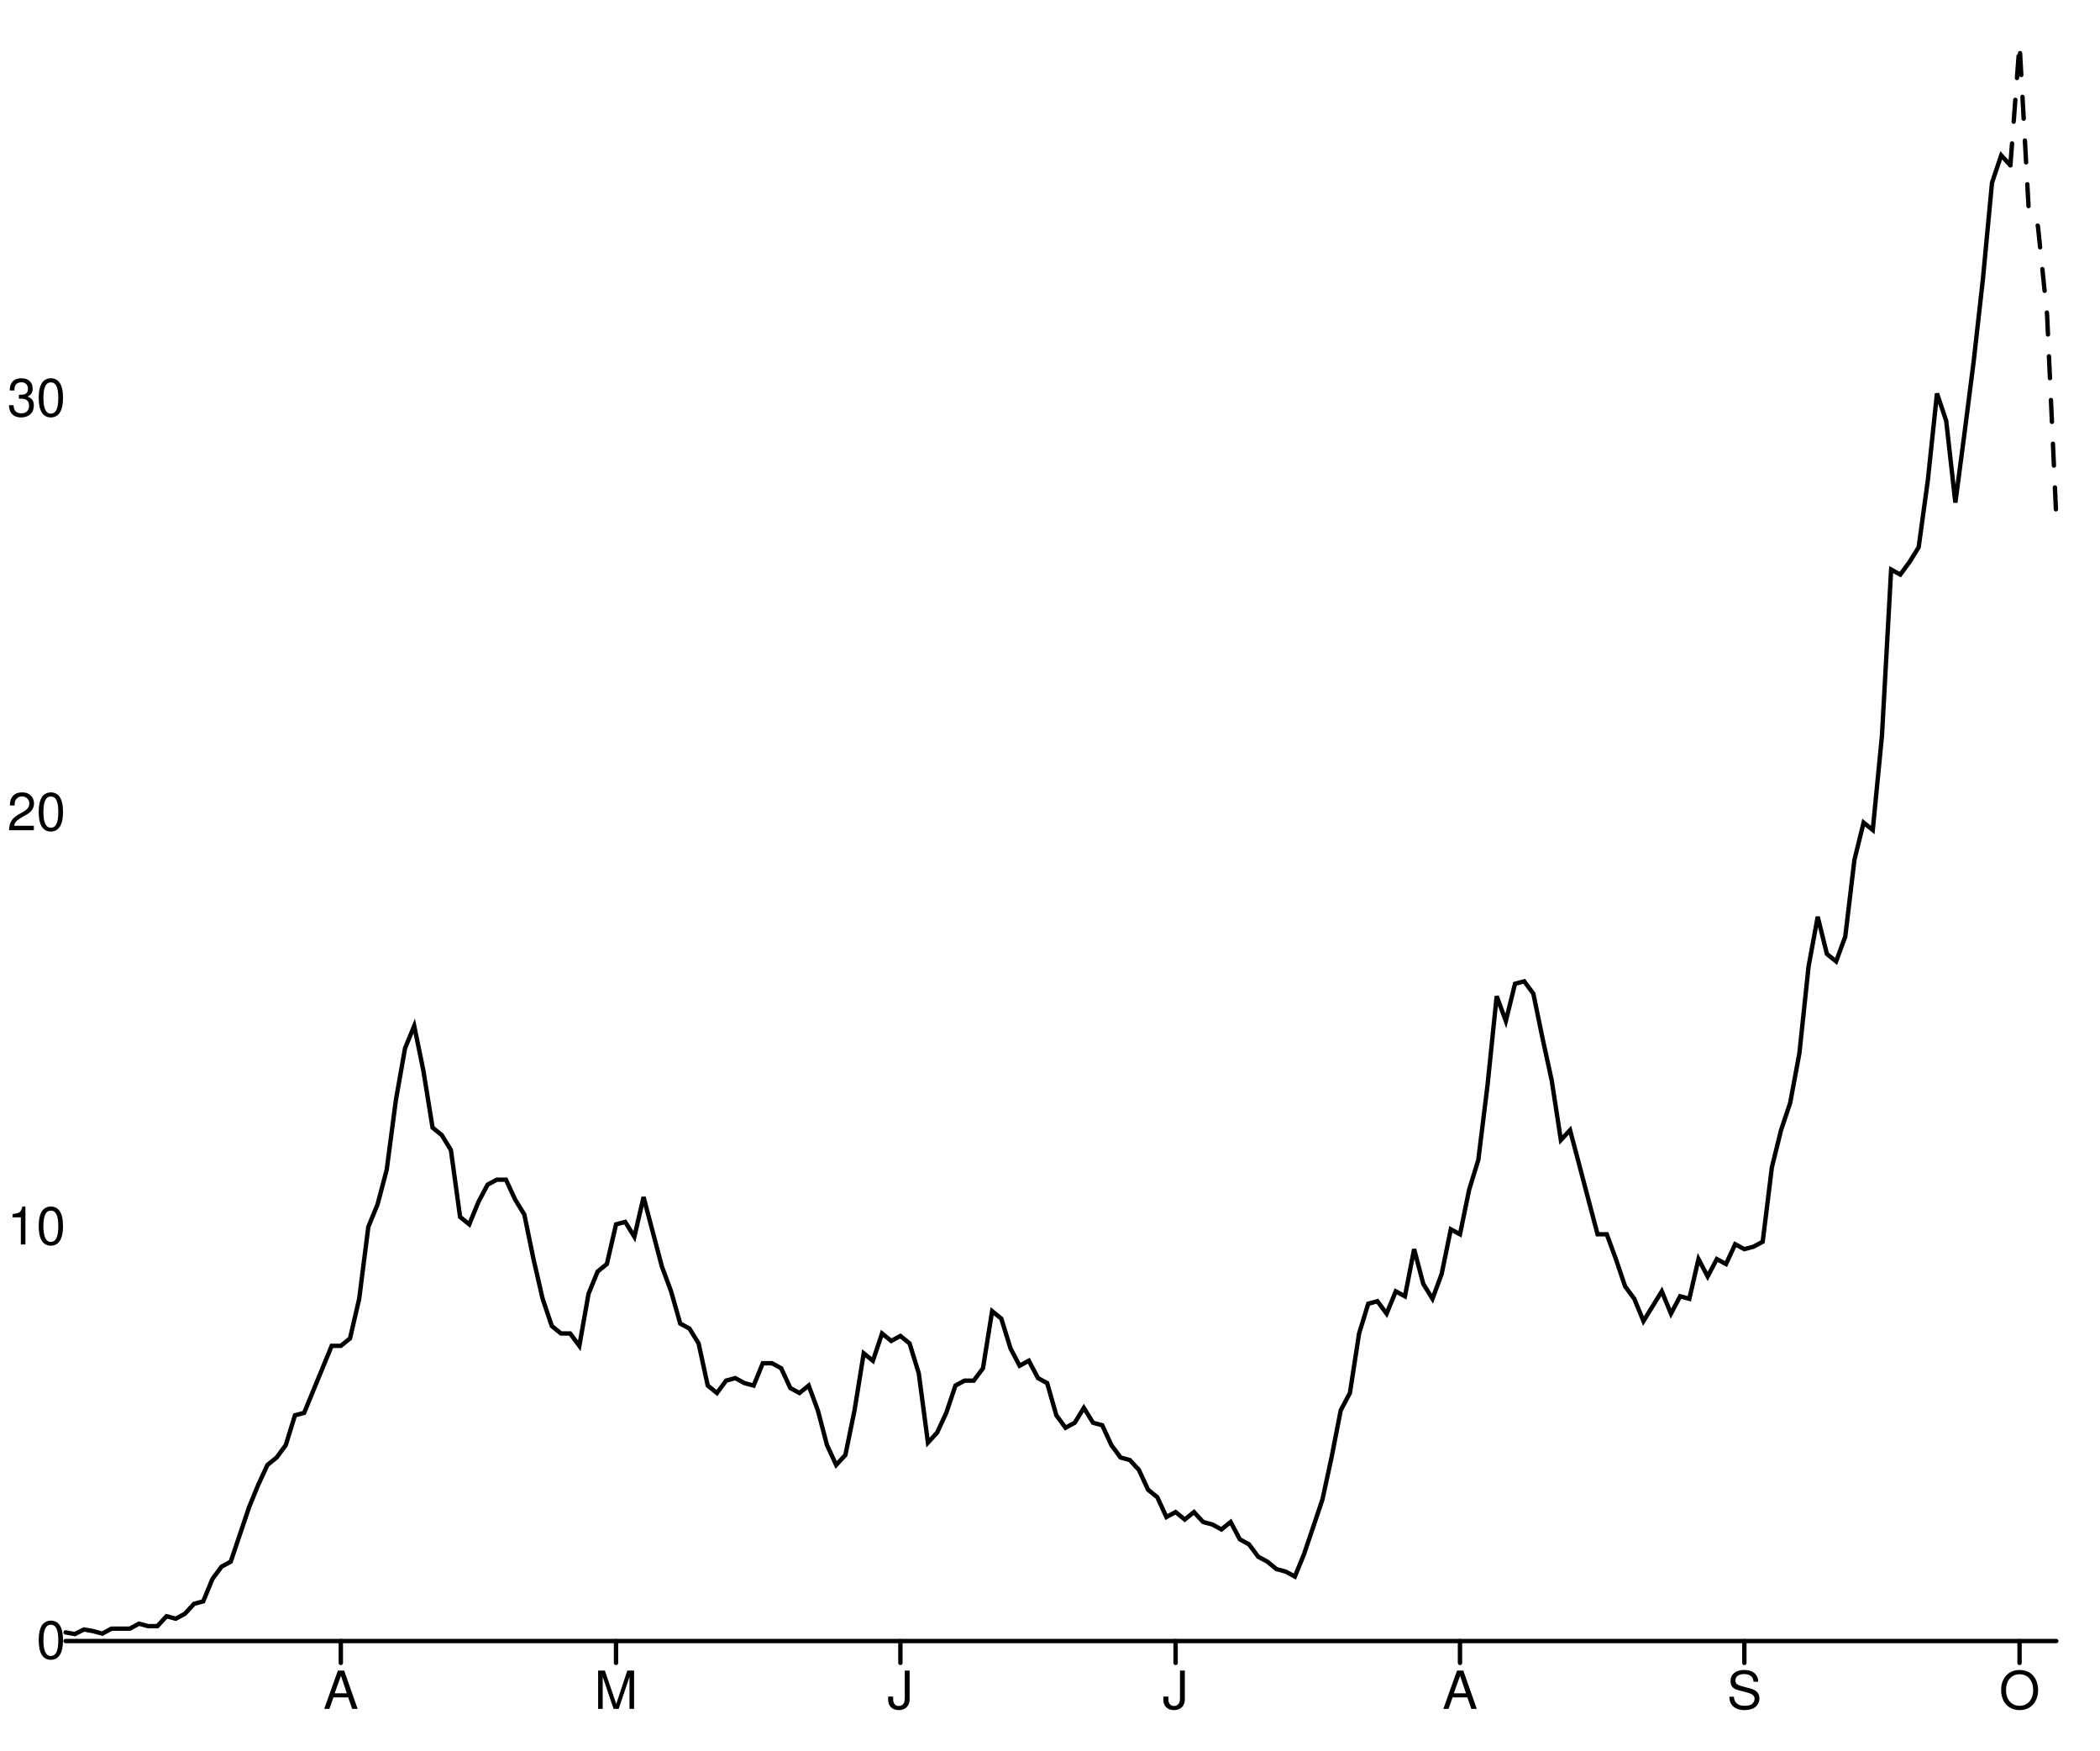
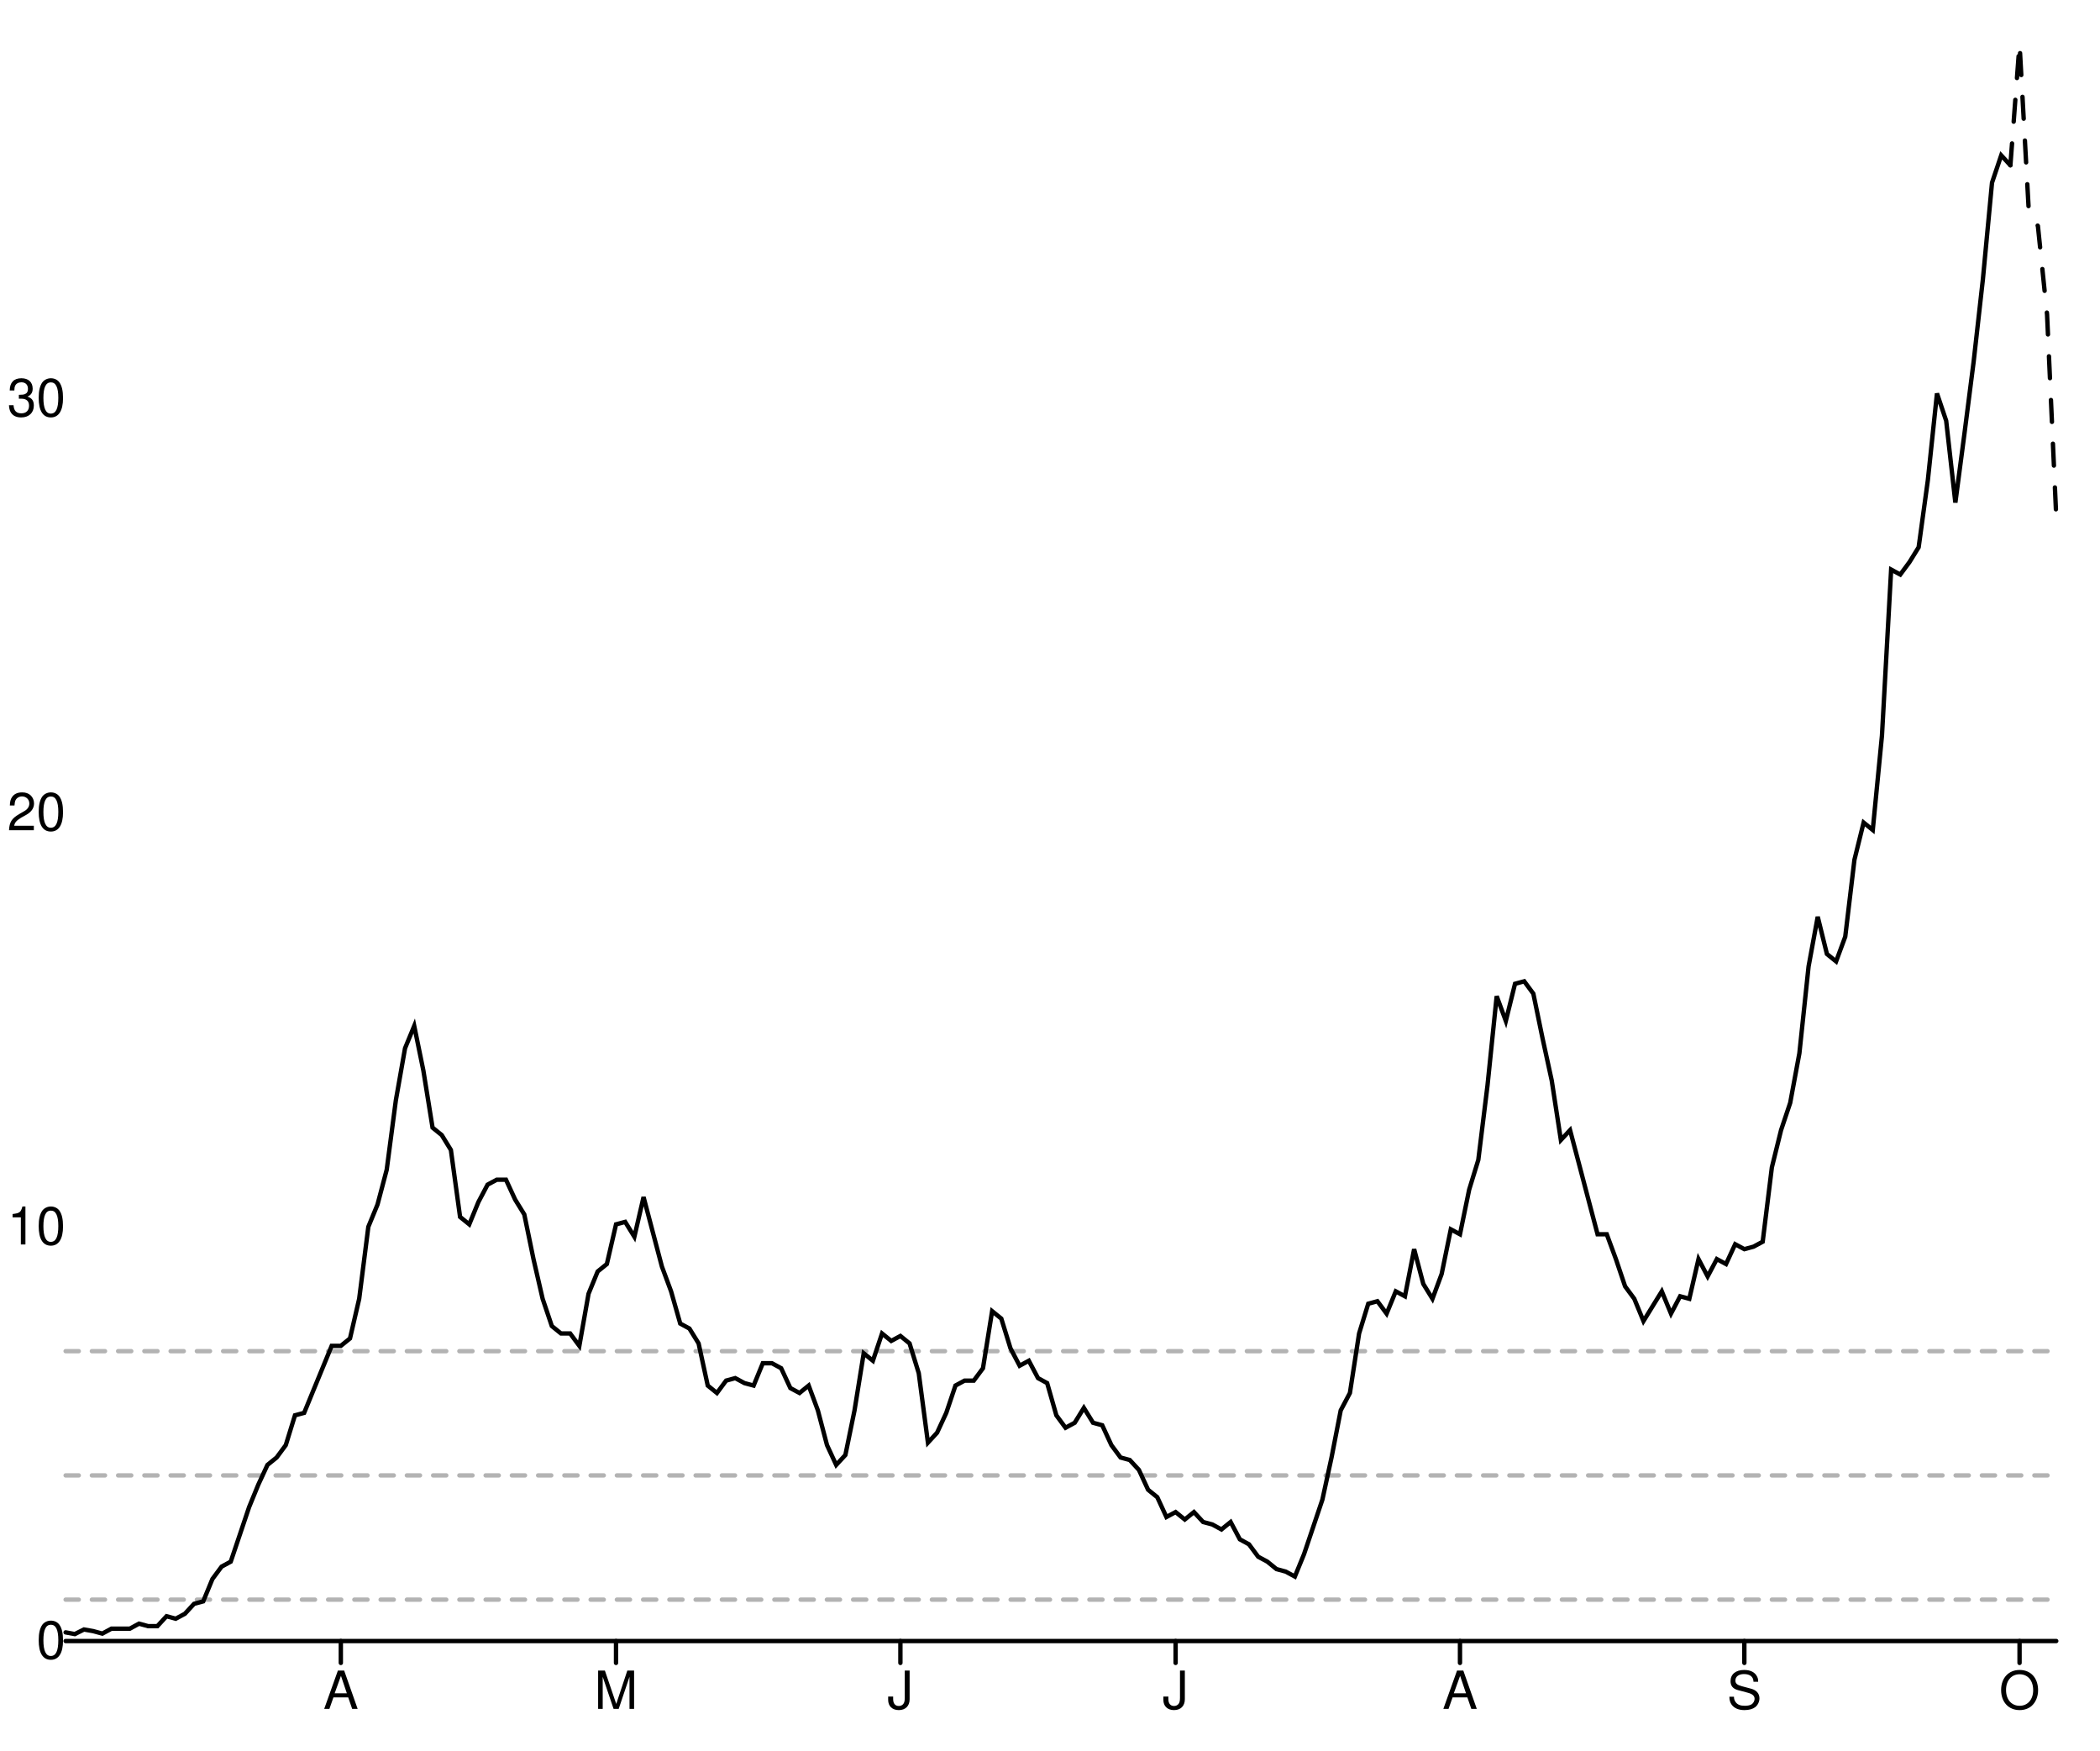
<svg xmlns="http://www.w3.org/2000/svg" width="480" height="400" viewBox="0 0 480 400" style="overflow:display" preserveAspectRatio="xMinYMin meet" overflow="visible">
  <defs>
    <style>
	.data-series path.line { fill-opacity: 0; stroke: black; }
	.data-series path.line.dotted { stroke-dasharray: 12 20 }
	.data-series circle { display: none; }
	.data-series:hover path.line, .data-series.on path.line { stroke-width: 1; }
	.data-series:hover circle, .data-series.on circle { display: inline; }
	.data-series circle:hover, .data-series circle.on { r: 1px!important; }
	.graph-grid { font-family: "Helvetica Neue",Helvetica,Arial,"Lucida Grande",sans-serif; }
	.graph-grid line { stroke: black; stroke-width: 1; stroke-linecap: round; }
	.graph-grid.graph-grid-x text { text-anchor: middle; dominant-baseline: hanging; transform: translateY(10px); }
	.graph-grid.graph-grid-y text { text-anchor: end; dominant-baseline: middle; transform: translateX(-10px); }
	</style>
  </defs>
  <g class="graph-grid graph-grid-y">
    <line x1="15" y1="375" x2="470" y2="375" data-left="15" />
    <text x="25" y="375" text-anchor="end">0</text>
    <text x="25" y="280.368" text-anchor="end">10</text>
    <text x="25" y="185.736" text-anchor="end">20</text>
    <text x="25" y="91.103" text-anchor="end">30</text>
    <text style="text-anchor:middle;dominant-baseline:hanging;font-weight:bold;transform: translateY(192.5px) rotate(-90deg);" />
  </g>
  <g class="graph-grid graph-grid-x">
    <line class="tick" x1="77.903" y1="375" x2="77.903" y2="380" />
    <text x="77.903" y="375" text-anchor="middle">A</text>
    <line class="tick" x1="140.806" y1="375" x2="140.806" y2="380" />
    <text x="140.806" y="375" text-anchor="middle">M</text>
    <line class="tick" x1="205.806" y1="375" x2="205.806" y2="380" />
    <text x="205.806" y="375" text-anchor="middle">J</text>
    <line class="tick" x1="268.71" y1="375" x2="268.71" y2="380" />
    <text x="268.71" y="375" text-anchor="middle">J</text>
    <line class="tick" x1="333.71" y1="375" x2="333.71" y2="380" />
    <text x="333.71" y="375" text-anchor="middle">A</text>
    <line class="tick" x1="398.71" y1="375" x2="398.71" y2="380" />
    <text x="398.71" y="375" text-anchor="middle">S</text>
    <line class="tick" x1="461.613" y1="375" x2="461.613" y2="380" />
    <text x="461.613" y="375" text-anchor="middle">O</text>
    <text style="text-anchor:middle;dominant-baseline:hanging;font-weight:bold;transform: translateY(192.5px) rotate(-90deg);" />
  </g>
+   <g data-series="widespread" class="data-series">
+     <path d="M 15.00,308.76L 470.00,308.76" id="E08000004-level-0" class="line" stroke-width="1" stroke-linecap="round" stroke-dasharray="3,3" fill-opacity="0.3" opacity="0.3" />
+   </g>
+   <g data-series="substantial" class="data-series">
+     <path d="M 15.00,337.15L 470.00,337.15" id="E08000004-level-1" class="line" stroke-width="1" stroke-linecap="round" stroke-dasharray="3,3" fill-opacity="0.3" opacity="0.3" />
+   </g>
+   <g data-series="moderate" class="data-series">
+     <path d="M 15.00,365.54L 470.00,365.54" id="E08000004-level-2" class="line" stroke-width="1" stroke-linecap="round" stroke-dasharray="3,3" fill-opacity="0.3" opacity="0.3" />
+   </g>
  <g data-series="new-cases" class="data-series">
    <path d="M 15.00,373.02L 17.10,373.41L 19.19,372.36L 21.29,372.73L 23.39,373.30L 25.48,372.17L 27.58,372.17L 29.68,372.17L 31.77,371.03L 33.87,371.60L 35.97,371.60L 38.06,369.33L 40.16,369.90L 42.26,368.77L 44.35,366.50L 46.45,365.93L 48.55,360.83L 50.65,358.00L 52.74,356.86L 54.84,350.63L 56.94,344.39L 59.03,339.29L 61.13,334.76L 63.23,333.06L 65.32,330.23L 67.42,323.42L 69.52,322.86L 71.61,317.76L 73.71,312.66L 75.81,307.55L 77.90,307.55L 80.00,305.85L 82.10,296.79L 84.19,280.35L 86.29,275.25L 88.39,267.31L 90.48,251.44L 92.58,239.54L 94.68,234.44L 96.77,244.64L 98.87,257.68L 100.97,259.38L 103.06,262.78L 105.16,278.08L 107.26,279.78L 109.35,274.68L 111.45,270.71L 113.55,269.58L 115.65,269.58L 117.74,274.11L 119.84,277.52L 121.94,287.72L 124.03,296.79L 126.13,303.02L 128.23,304.72L 130.32,304.72L 132.42,307.55L 134.52,295.65L 136.61,290.55L 138.71,288.85L 140.81,279.78L 142.90,279.22L 145.00,282.62L 147.10,273.55L 149.19,281.48L 151.29,289.42L 153.39,295.09L 155.48,302.45L 157.58,303.59L 159.68,306.99L 161.77,316.62L 163.87,318.32L 165.97,315.49L 168.06,314.92L 170.16,316.06L 172.26,316.62L 174.35,311.52L 176.45,311.52L 178.55,312.66L 180.65,317.19L 182.74,318.32L 184.84,316.62L 186.94,322.29L 189.03,330.23L 191.13,334.76L 193.23,332.49L 195.32,322.29L 197.42,309.25L 199.52,310.95L 201.61,304.72L 203.71,306.42L 205.81,305.29L 207.90,306.99L 210.00,313.79L 212.10,329.66L 214.19,327.39L 216.29,322.86L 218.39,316.62L 220.48,315.49L 222.58,315.49L 224.68,312.66L 226.77,299.62L 228.87,301.32L 230.97,308.12L 233.06,312.09L 235.16,310.95L 237.26,314.92L 239.35,316.06L 241.45,323.42L 243.55,326.26L 245.65,325.12L 247.74,321.72L 249.84,325.12L 251.94,325.69L 254.03,330.23L 256.13,333.06L 258.23,333.63L 260.32,335.89L 262.42,340.43L 264.52,342.13L 266.61,346.66L 268.71,345.53L 270.81,347.23L 272.90,345.53L 275.00,347.80L 277.10,348.36L 279.19,349.50L 281.29,347.80L 283.39,351.76L 285.48,352.90L 287.58,355.73L 289.68,356.86L 291.77,358.56L 293.87,359.13L 295.97,360.26L 298.06,355.16L 300.16,348.93L 302.26,342.69L 304.35,333.06L 306.45,322.29L 308.55,318.32L 310.65,304.72L 312.74,297.92L 314.84,297.35L 316.94,300.19L 319.03,295.09L 321.13,296.22L 323.23,285.45L 325.32,293.39L 327.42,296.79L 329.52,291.12L 331.61,280.92L 333.71,282.05L 335.81,271.85L 337.90,265.05L 340.00,248.04L 342.10,227.64L 344.19,233.31L 346.29,224.81L 348.39,224.24L 350.48,227.07L 352.58,237.27L 354.68,246.91L 356.77,260.51L 358.87,258.25L 360.97,266.18L 363.06,274.11L 365.16,282.05L 367.26,282.05L 369.35,287.72L 371.45,293.95L 373.55,296.79L 375.65,301.89L 377.74,298.49L 379.84,295.09L 381.94,300.19L 384.03,296.22L 386.13,296.79L 388.23,287.72L 390.32,291.68L 392.42,287.72L 394.52,288.85L 396.61,284.32L 398.71,285.45L 400.81,284.88L 402.90,283.75L 405.00,266.75L 407.10,258.25L 409.19,252.01L 411.29,240.68L 413.39,220.84L 415.48,209.50L 417.58,218.00L 419.68,219.70L 421.77,214.04L 423.87,196.47L 425.97,187.97L 428.06,189.67L 430.16,168.13L 432.26,130.16L 434.35,131.29L 436.45,128.45L 438.55,125.05L 440.65,109.75L 442.74,89.91L 444.84,96.15L 446.94,114.85L 449.03,98.98L 451.13,82.55L 453.23,63.84L 455.32,41.74L 457.42,35.50L 459.52,37.77" id="New cases" class="line" stroke-width="1" stroke-linecap="round" />
  </g>
-   <g data-series="new-cases" class="data-series">
-     <path d="M 459.52,37.77L 461.61,10.00L 463.71,47.97L 465.81,51.66L 467.90,71.89L 470.00,118.11" id="New cases" class="line" stroke-width="1" stroke-linecap="round" stroke-dasharray="5,5" />
+   <g data-series="recent-cases" class="data-series">
+     <path d="M 459.52,37.77L 461.61,10.00L 463.71,47.97L 465.81,51.66L 467.90,71.89L 470.00,118.11" id="Recent cases" class="line" stroke-width="1" stroke-linecap="round" stroke-dasharray="5,5" />
  </g>
</svg>
